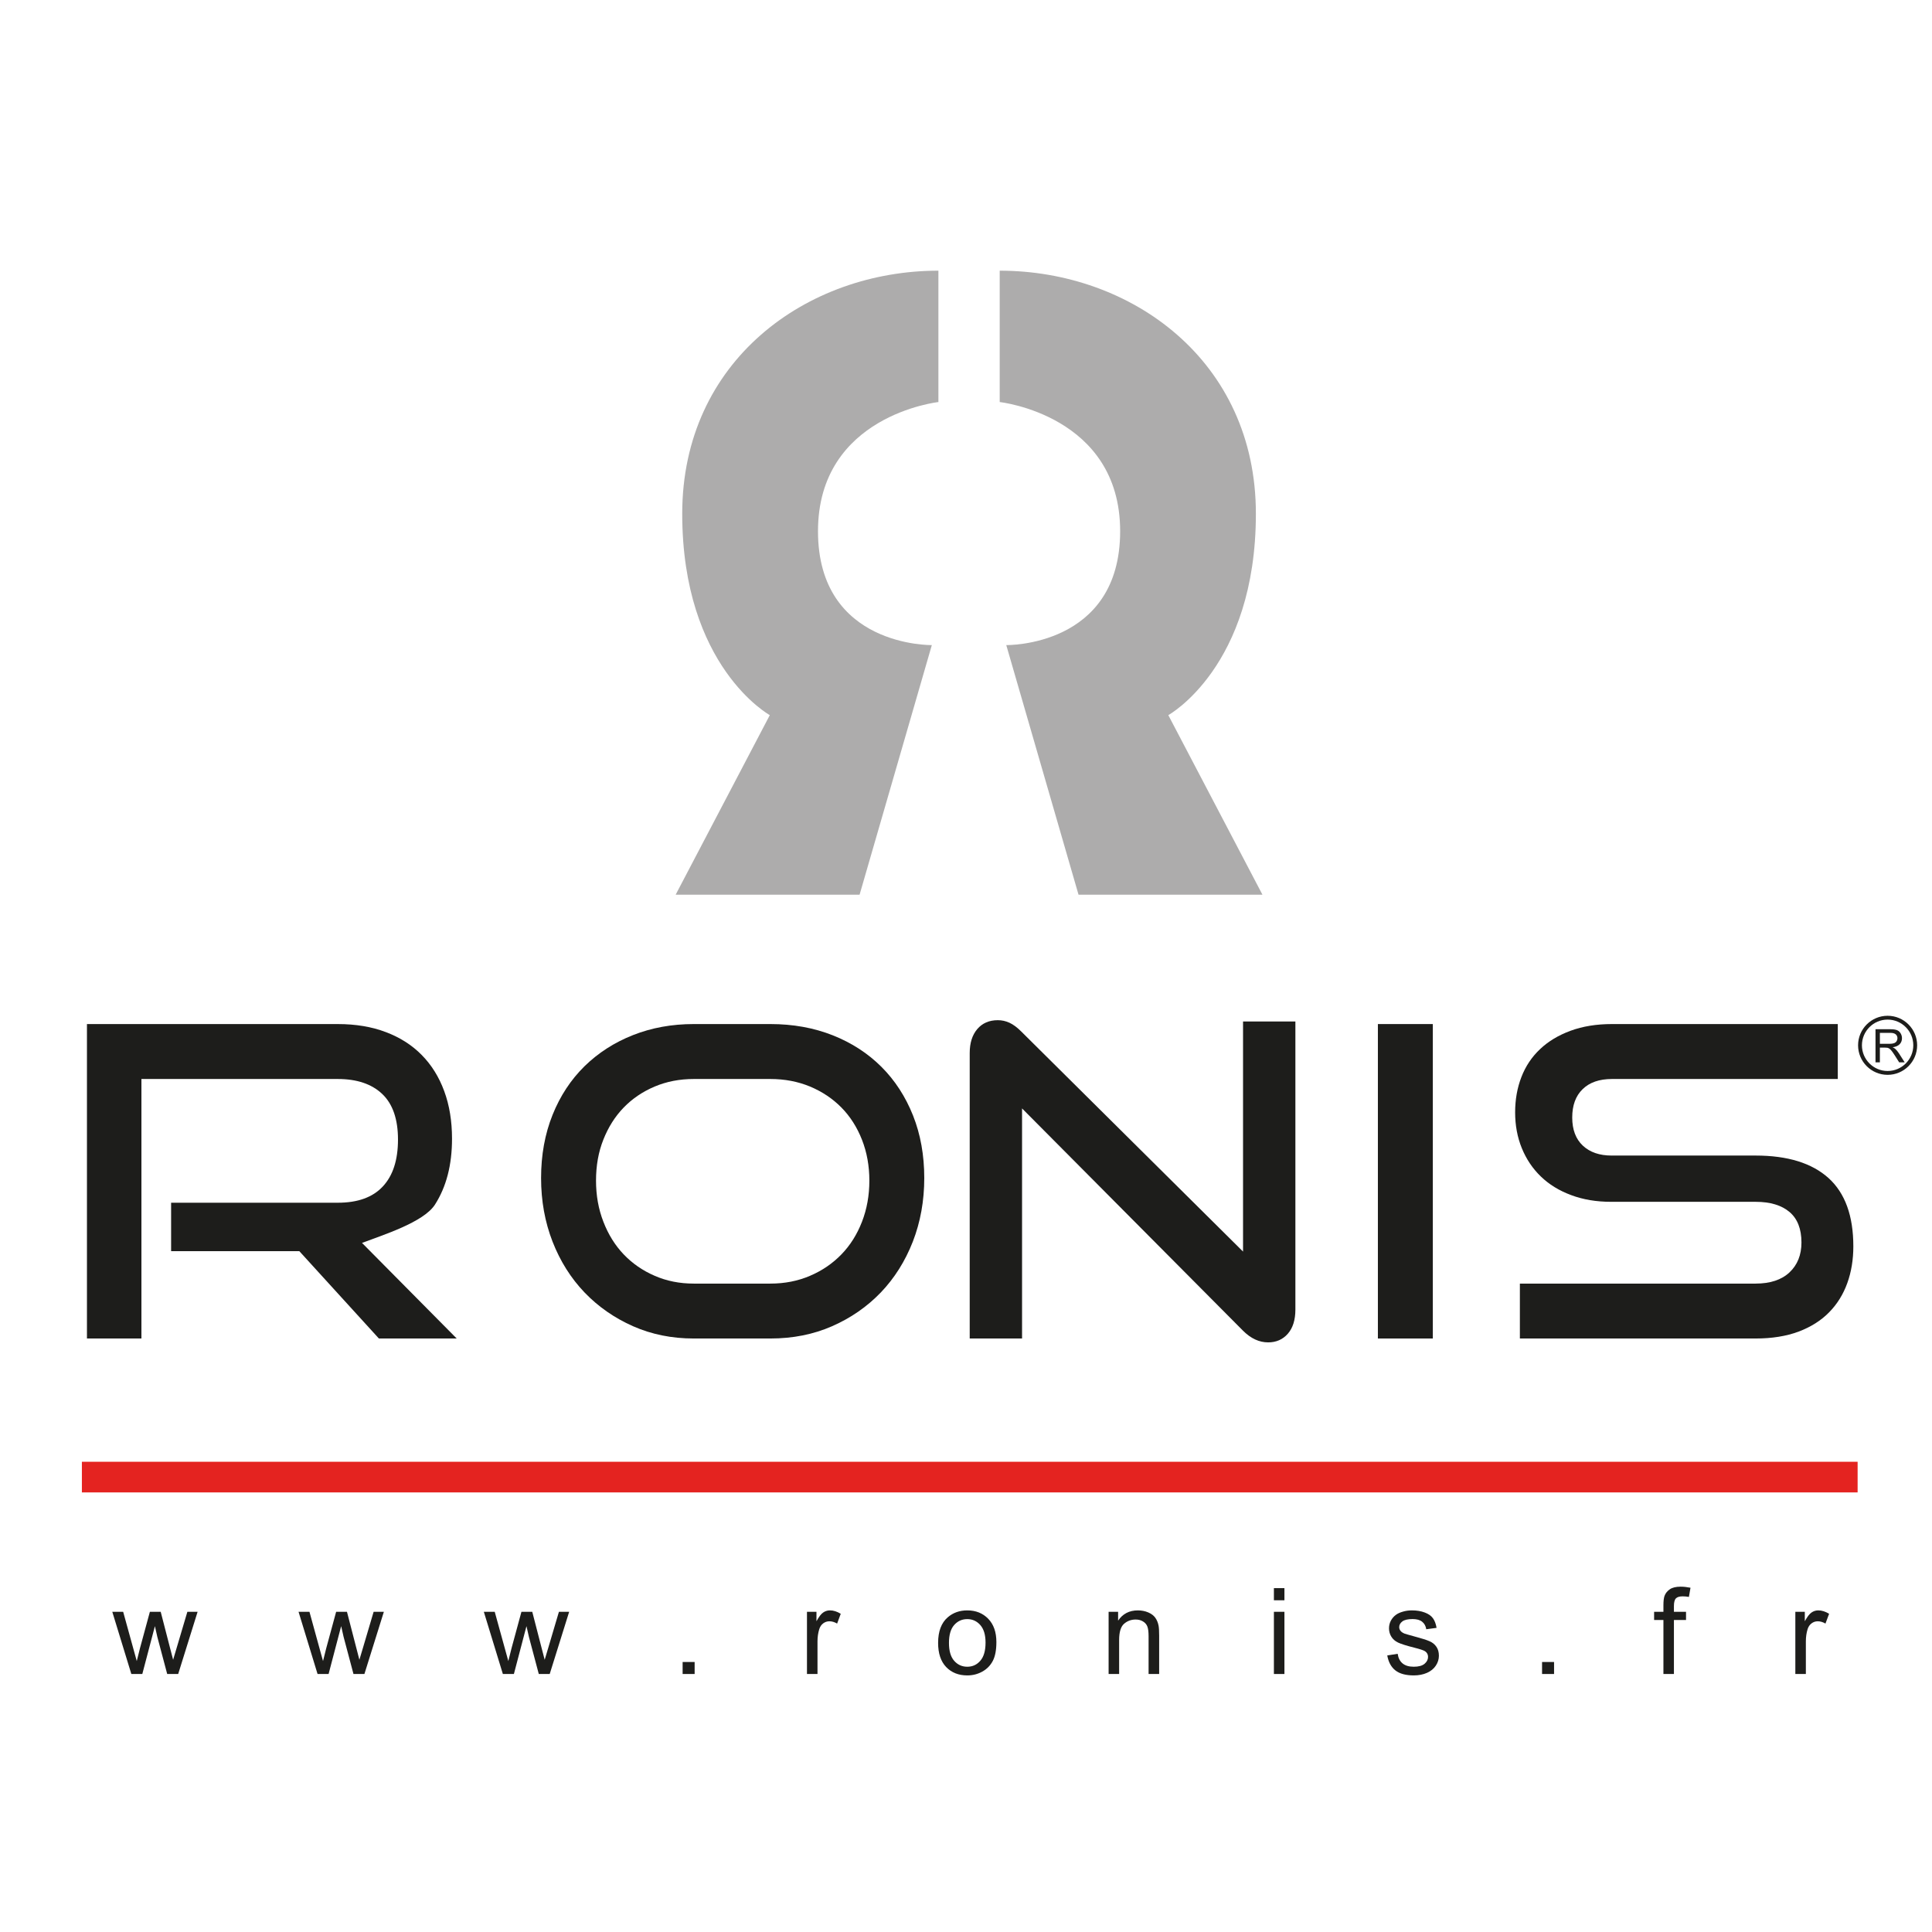
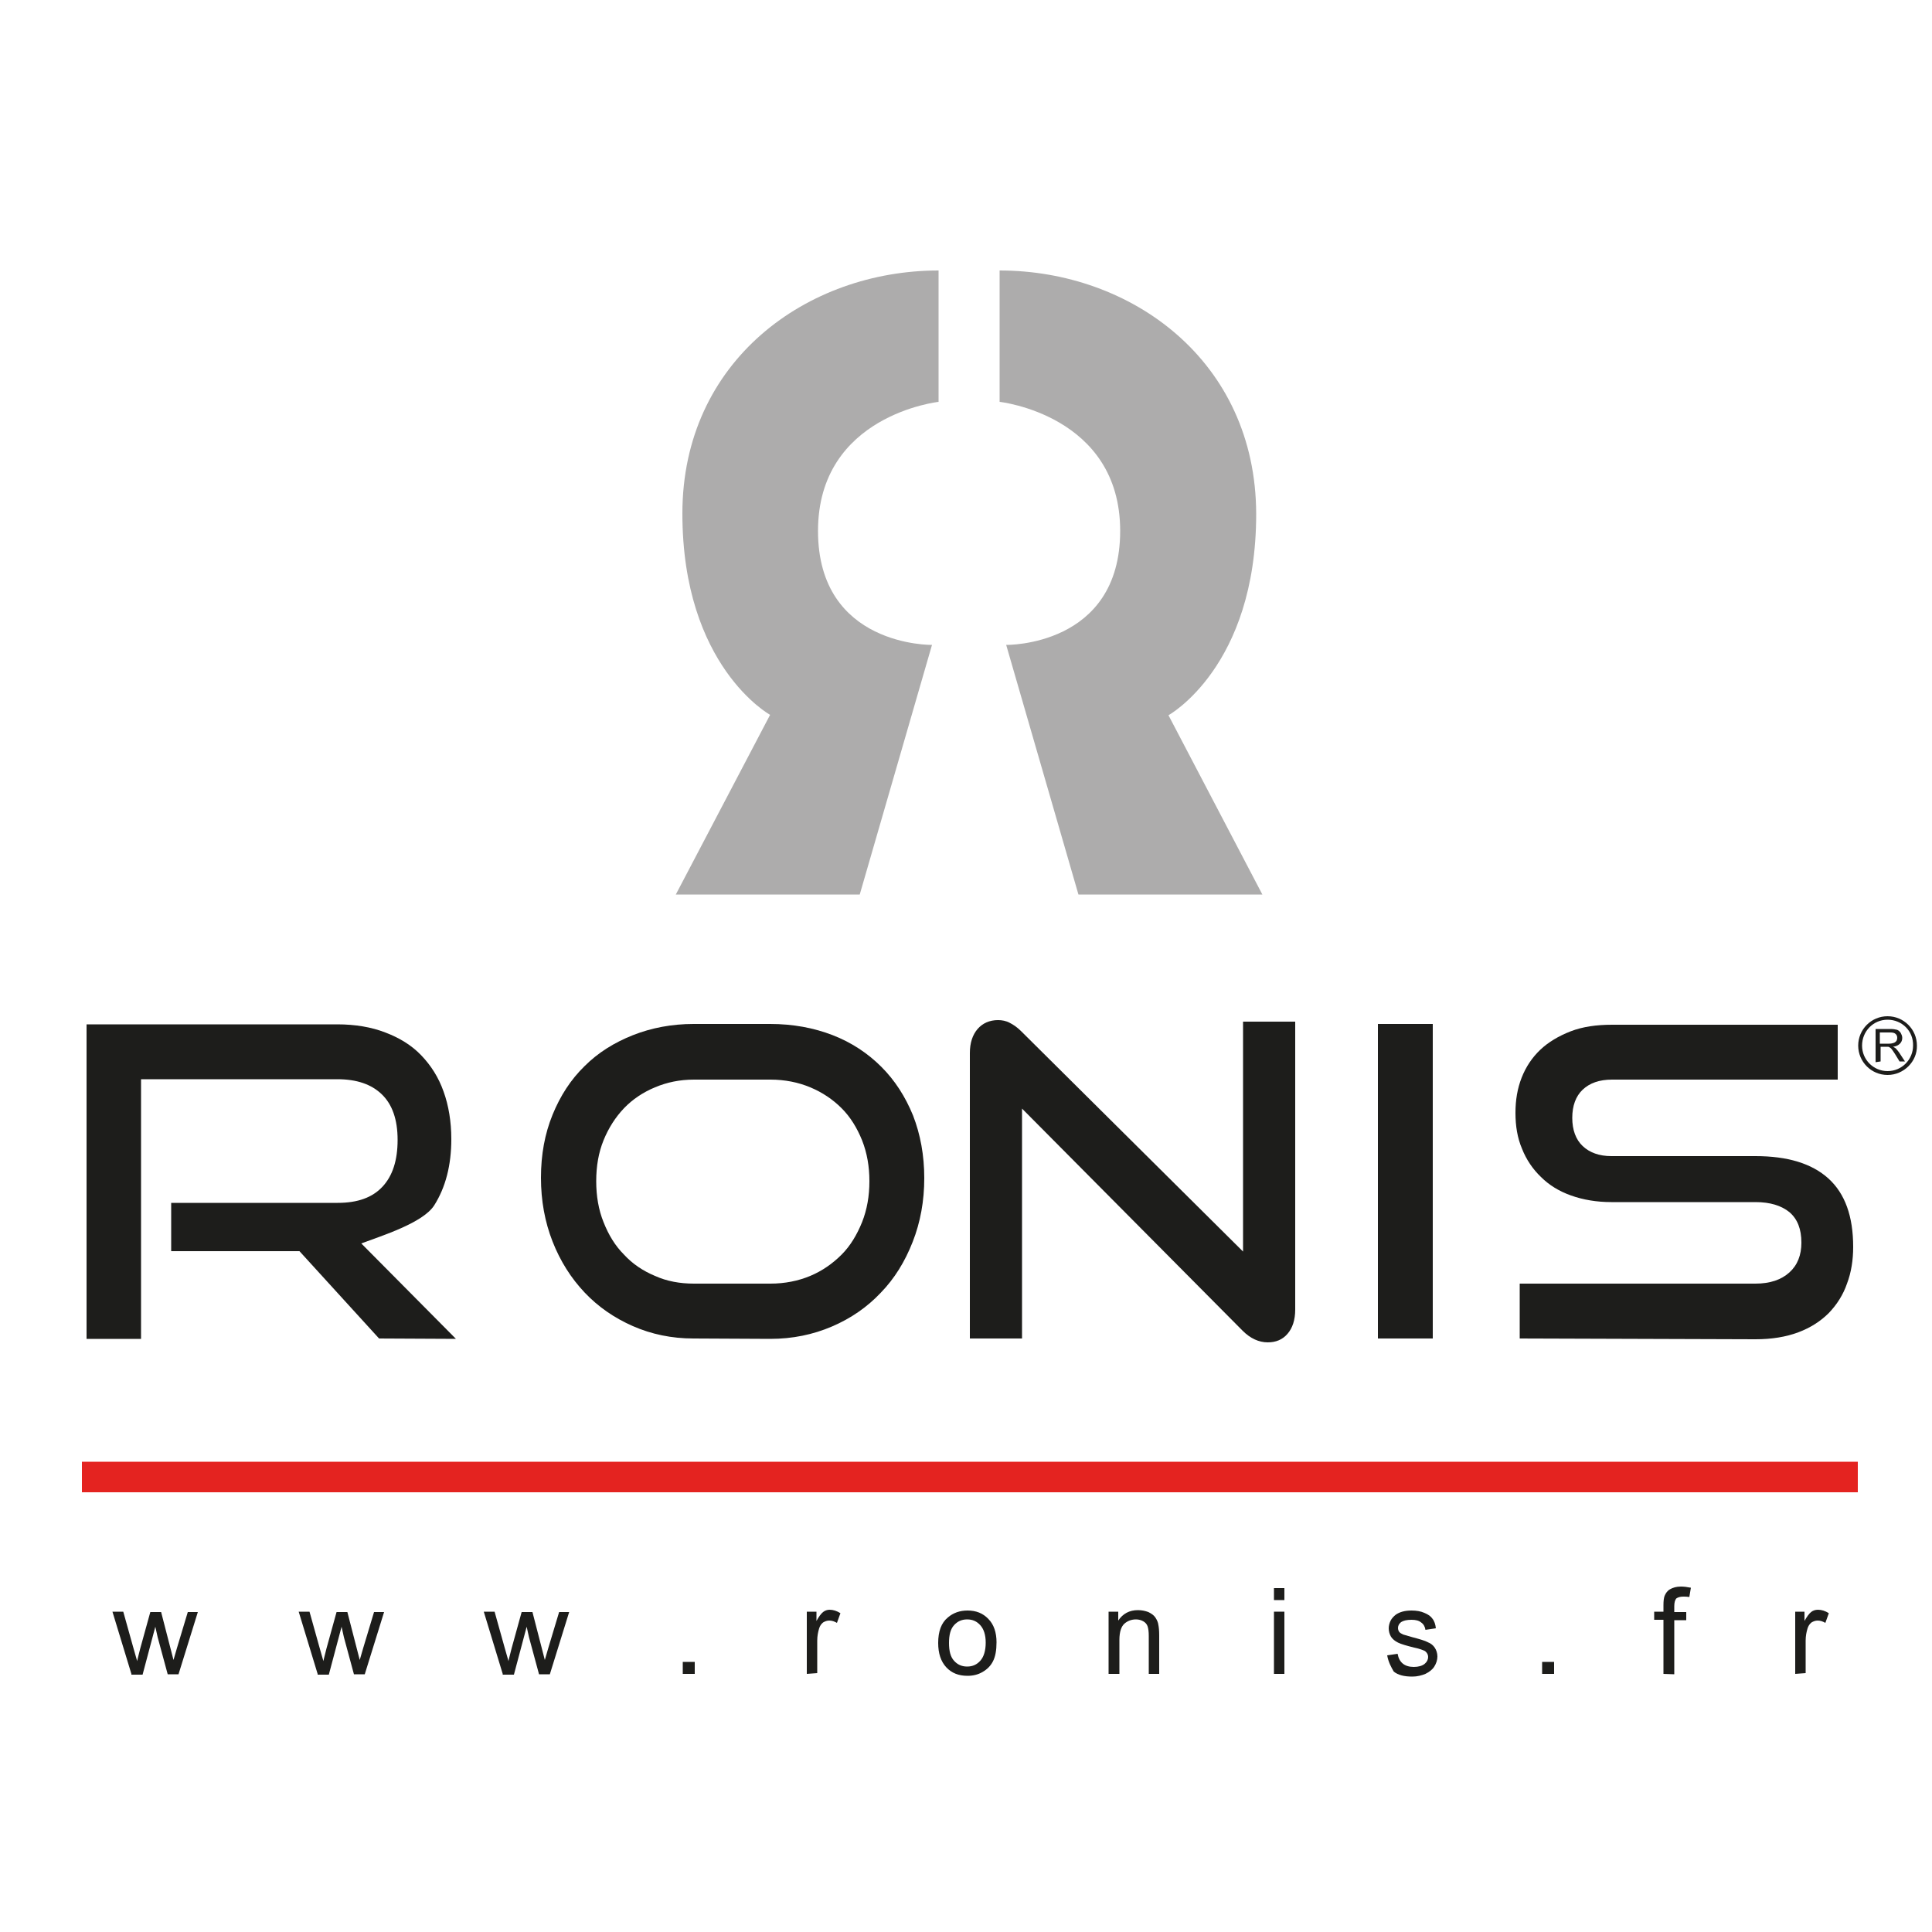
- <svg xmlns="http://www.w3.org/2000/svg" version="1.1" id="Calque_1" x="0px" y="0px" width="500px" height="500px" viewBox="0 0 500 500" enable-background="new 0 0 500 500" xml:space="preserve">
-   <g>
-     <g>
-       <path fill="#1D1D1B" d="M98.058,346.404l-20.598-22.609H44.283v-12.53h43.15c5.153,0,9.031-1.402,11.634-4.204    c2.616-2.796,3.932-6.84,3.932-12.139s-1.369-9.237-4.09-11.813c-2.723-2.576-6.548-3.865-11.476-3.865H36.601v67.161H22.504    v-81.378h64.929c4.623,0,8.765,0.69,12.417,2.079c3.666,1.381,6.76,3.347,9.296,5.93c2.538,2.576,4.477,5.69,5.818,9.35    c1.348,3.646,2.018,7.763,2.018,12.312c0,6.786-1.474,12.477-4.422,17.064c-2.948,4.582-13.573,7.89-18.872,9.901l24.509,24.742    H98.058z" />
-       <path fill="#1D1D1B" d="M179.549,346.404c-5.677,0-10.917-1.056-15.738-3.187c-4.808-2.133-8.992-5.04-12.53-8.726    c-3.54-3.699-6.303-8.089-8.281-13.155c-1.979-5.086-2.968-10.564-2.968-16.461c0-5.963,0.99-11.416,2.968-16.343    c1.978-4.926,4.741-9.117,8.281-12.597c3.539-3.459,7.723-6.149,12.53-8.048c4.82-1.905,10.061-2.862,15.738-2.862h19.808    c5.891,0,11.282,0.977,16.169,2.915c4.887,1.939,9.084,4.662,12.597,8.168c3.506,3.506,6.229,7.71,8.174,12.597    c1.939,4.888,2.902,10.279,2.902,16.17c0,5.896-0.99,11.375-2.961,16.461c-1.985,5.066-4.749,9.456-8.288,13.155    c-3.545,3.686-7.742,6.593-12.59,8.726c-4.853,2.131-10.18,3.187-16.003,3.187H179.549z M199.357,332.194    c3.725,0,7.158-0.671,10.292-2.025c3.135-1.335,5.836-3.188,8.114-5.538c2.278-2.344,4.044-5.159,5.319-8.447    c1.27-3.279,1.907-6.832,1.907-10.631c0-3.812-0.638-7.338-1.907-10.578c-1.274-3.24-3.041-6.029-5.319-8.341    c-2.278-2.316-4.979-4.116-8.114-5.431c-3.135-1.303-6.567-1.96-10.292-1.96h-19.808c-3.666,0-7.04,0.657-10.133,1.96    c-3.095,1.314-5.764,3.114-8.009,5.431c-2.238,2.312-3.984,5.081-5.252,8.288c-1.282,3.207-1.906,6.747-1.906,10.631    c0,3.799,0.625,7.352,1.906,10.631c1.268,3.288,3.015,6.104,5.252,8.447c2.245,2.351,4.914,4.203,8.009,5.538    c3.093,1.354,6.467,2.025,10.133,2.025H199.357z" />
-       <path fill="#1D1D1B" d="M264.507,286.86v59.544H250.96V272.53c0-2.603,0.657-4.682,1.959-6.209    c1.309-1.534,3.081-2.297,5.318-2.297c1.05,0,2.052,0.219,3.028,0.671c0.964,0.451,1.979,1.194,3.021,2.244l57.412,56.967v-59.543    h13.548v74.538c0,2.695-0.657,4.78-1.959,6.275c-1.303,1.48-3.009,2.23-5.094,2.23c-2.311,0-4.482-1.003-6.495-3.015    L264.507,286.86z" />
-       <path fill="#1D1D1B" d="M356.596,346.404v-81.378h14.218v81.378H356.596z" />
-       <path fill="#1D1D1B" d="M393.344,346.404v-14.21h61.005c3.806,0,6.727-0.976,8.785-2.915c2.053-1.938,3.082-4.516,3.082-7.723    c0-3.507-1.029-6.144-3.082-7.889c-2.059-1.747-4.979-2.637-8.785-2.637h-37.385c-3.806,0-7.259-0.57-10.359-1.74    c-3.095-1.142-5.697-2.748-7.829-4.808c-2.125-2.045-3.771-4.495-4.927-7.324c-1.163-2.842-1.733-5.937-1.733-9.289    c0-3.288,0.537-6.328,1.62-9.125c1.083-2.809,2.689-5.212,4.821-7.218c2.118-2.019,4.755-3.605,7.889-4.761    c3.134-1.156,6.713-1.74,10.737-1.74h58.436v14.217h-58.436c-3.28,0-5.811,0.884-7.604,2.637c-1.8,1.747-2.688,4.197-2.688,7.331    c0,3.135,0.909,5.558,2.742,7.278c1.832,1.713,4.31,2.569,7.443,2.569h37.272c8.281,0,14.562,1.945,18.866,5.817    c4.29,3.884,6.428,9.774,6.428,17.683c0,3.44-0.519,6.614-1.567,9.516c-1.049,2.909-2.616,5.433-4.701,7.552    c-2.085,2.13-4.714,3.791-7.889,4.992c-3.174,1.183-6.886,1.786-11.137,1.786H393.344z" />
-     </g>
-     <g>
-       <path fill="#1D1D1B" d="M33.988,433.229l-4.928-16.097h2.816l2.563,9.29l0.956,3.46c0.041-0.173,0.319-1.282,0.831-3.321    l2.563-9.429h2.802l2.411,9.337l0.804,3.08l0.922-3.107l2.763-9.31h2.649l-5.026,16.097h-2.843l-2.563-9.636l-0.617-2.749    l-3.261,12.385H33.988z" />
-       <path fill="#1D1D1B" d="M82.184,433.229l-4.92-16.097h2.823l2.556,9.29l0.956,3.46c0.041-0.173,0.319-1.282,0.831-3.321    l2.563-9.429h2.802l2.417,9.337l0.797,3.08l0.929-3.107l2.756-9.31h2.649l-5.033,16.097h-2.83l-2.563-9.636l-0.624-2.749    l-3.254,12.385H82.184z" />
-       <path fill="#1D1D1B" d="M130.141,433.229l-4.927-16.097h2.822l2.563,9.29l0.956,3.46c0.04-0.173,0.312-1.282,0.83-3.321    l2.563-9.429h2.802l2.41,9.337l0.803,3.08l0.93-3.107l2.756-9.31h2.65l-5.033,16.097h-2.829l-2.563-9.636l-0.624-2.749    l-3.254,12.385H130.141z" />
-       <path fill="#1D1D1B" d="M176.664,433.229v-3.107h3.107v3.107H176.664z" />
-       <path fill="#1D1D1B" d="M208.843,433.229v-16.097h2.458v2.444c0.625-1.143,1.202-1.9,1.733-2.258    c0.525-0.366,1.109-0.552,1.747-0.552c0.922,0,1.859,0.299,2.802,0.883l-0.937,2.53c-0.669-0.392-1.334-0.591-1.999-0.591    c-0.597,0-1.128,0.18-1.606,0.538c-0.479,0.358-0.81,0.855-1.016,1.493c-0.299,0.971-0.458,2.032-0.458,3.182v8.427H208.843z" />
-       <path fill="#1D1D1B" d="M242.782,425.18c0-2.981,0.831-5.186,2.491-6.62c1.381-1.195,3.067-1.793,5.061-1.793    c2.211,0,4.022,0.73,5.425,2.178c1.401,1.448,2.105,3.453,2.105,6.01c0,2.072-0.307,3.698-0.93,4.887    c-0.625,1.189-1.527,2.112-2.717,2.77c-1.188,0.657-2.483,0.983-3.884,0.983c-2.259,0-4.078-0.725-5.466-2.166    C243.479,429.981,242.782,427.902,242.782,425.18z M245.591,425.18c0,2.065,0.445,3.606,1.342,4.628    c0.903,1.03,2.031,1.541,3.4,1.541c1.354,0,2.482-0.511,3.372-1.547c0.903-1.03,1.354-2.597,1.354-4.708    c0-1.992-0.451-3.499-1.354-4.529c-0.902-1.022-2.031-1.54-3.372-1.54c-1.369,0-2.497,0.511-3.4,1.534    C246.037,421.581,245.591,423.121,245.591,425.18z" />
-       <path fill="#1D1D1B" d="M286.908,433.229v-16.097h2.457v2.291c1.182-1.767,2.881-2.656,5.119-2.656    c0.971,0,1.867,0.179,2.676,0.524c0.811,0.352,1.422,0.804,1.826,1.375c0.406,0.564,0.684,1.234,0.844,2.013    c0.105,0.504,0.158,1.394,0.158,2.655v9.895h-2.734v-9.788c0-1.116-0.107-1.946-0.318-2.497c-0.207-0.551-0.584-0.989-1.129-1.314    c-0.531-0.333-1.17-0.498-1.9-0.498c-1.156,0-2.164,0.371-3.008,1.108s-1.268,2.139-1.268,4.197v8.792H286.908z" />
-       <path fill="#1D1D1B" d="M329.686,414.15v-3.142h2.723v3.142H329.686z M329.686,433.229v-16.097h2.723v16.097H329.686z" />
-       <path fill="#1D1D1B" d="M359.021,428.427l2.697-0.425c0.152,1.082,0.57,1.906,1.262,2.484c0.697,0.577,1.66,0.862,2.908,0.862    s2.178-0.252,2.789-0.763c0.604-0.512,0.902-1.11,0.902-1.8c0-0.611-0.266-1.096-0.795-1.454    c-0.373-0.239-1.303-0.552-2.789-0.924c-2.006-0.504-3.389-0.943-4.164-1.308c-0.777-0.372-1.363-0.884-1.76-1.534    c-0.398-0.651-0.598-1.368-0.598-2.158c0-0.718,0.166-1.381,0.49-1.992c0.332-0.611,0.777-1.122,1.342-1.526    c0.426-0.312,1.01-0.579,1.74-0.791c0.73-0.22,1.514-0.332,2.35-0.332c1.27,0,2.377,0.186,3.334,0.552    c0.957,0.357,1.66,0.855,2.111,1.474c0.453,0.624,0.771,1.454,0.943,2.497l-2.67,0.358c-0.119-0.824-0.479-1.475-1.055-1.939    c-0.578-0.465-1.4-0.696-2.465-0.696c-1.248,0-2.145,0.205-2.682,0.623c-0.531,0.412-0.797,0.896-0.797,1.454    c0,0.353,0.105,0.671,0.332,0.957c0.219,0.292,0.57,0.531,1.043,0.724c0.271,0.105,1.074,0.332,2.41,0.697    c1.926,0.519,3.279,0.937,4.037,1.269c0.764,0.325,1.367,0.804,1.793,1.434c0.438,0.625,0.656,1.402,0.656,2.332    c0,0.908-0.264,1.766-0.797,2.569c-0.529,0.803-1.293,1.421-2.295,1.865c-1.004,0.438-2.133,0.658-3.395,0.658    c-2.092,0-3.686-0.433-4.781-1.302C360.018,431.422,359.328,430.134,359.021,428.427z" />
-       <path fill="#1D1D1B" d="M399.084,433.229v-3.107h3.107v3.107H399.084z" />
-       <path fill="#1D1D1B" d="M430.492,433.229v-13.972h-2.41v-2.125h2.41v-1.714c0-1.081,0.1-1.879,0.287-2.41    c0.266-0.703,0.73-1.275,1.395-1.719c0.656-0.439,1.58-0.659,2.775-0.659c0.77,0,1.621,0.094,2.551,0.273l-0.412,2.377    c-0.566-0.099-1.104-0.146-1.607-0.146c-0.824,0-1.414,0.173-1.754,0.524c-0.346,0.358-0.518,1.016-0.518,1.992v1.48h3.135v2.125    h-3.135v13.972H430.492z" />
-       <path fill="#1D1D1B" d="M464.633,433.229v-16.097h2.449v2.444c0.631-1.143,1.201-1.9,1.732-2.258    c0.531-0.366,1.117-0.552,1.754-0.552c0.916,0,1.854,0.299,2.803,0.883l-0.943,2.53c-0.664-0.392-1.328-0.591-1.992-0.591    c-0.598,0-1.137,0.18-1.607,0.538c-0.479,0.358-0.816,0.855-1.021,1.493c-0.301,0.971-0.453,2.032-0.453,3.182v8.427H464.633z" />
-     </g>
-     <rect x="21.192" y="378.305" fill="#E42320" width="459.557" height="7.93" />
-     <path fill="#ADACAC" d="M242.858,70.051v33.998c0,0-31.163,3.401-31.163,33.428c0,30.028,29.463,29.471,29.463,29.471   l-18.699,64.598h-47.599l24.364-46.47c0,0-22.665-12.464-22.665-52.127C176.561,93.279,208.86,70.051,242.858,70.051z" />
-     <path fill="#ADACAC" d="M258.723,70.051v33.998c0,0,31.171,3.401,31.171,33.428c0,30.028-29.472,29.471-29.472,29.471   l18.701,64.598h47.598l-24.363-46.47c0,0,22.663-12.464,22.663-52.127C325.021,93.279,292.722,70.051,258.723,70.051z" />
-     <g>
-       <g>
-         <path fill="#1D1D1B" d="M485.379,274.928v-8.565h3.804c0.757,0,1.335,0.078,1.733,0.231s0.718,0.425,0.955,0.817     c0.24,0.385,0.359,0.816,0.359,1.287c0,0.612-0.199,1.122-0.591,1.534c-0.397,0.419-1.002,0.685-1.826,0.798     c0.306,0.14,0.525,0.284,0.685,0.424c0.332,0.306,0.644,0.685,0.942,1.142l1.487,2.332h-1.427l-1.13-1.787     c-0.332-0.512-0.604-0.902-0.822-1.181c-0.214-0.267-0.4-0.459-0.571-0.572c-0.174-0.106-0.339-0.185-0.519-0.226     c-0.126-0.026-0.339-0.04-0.631-0.04h-1.315v3.806H485.379z M486.513,270.14h2.438c0.518,0,0.924-0.053,1.215-0.159     c0.292-0.105,0.518-0.279,0.671-0.512c0.146-0.232,0.22-0.498,0.22-0.771c0-0.404-0.146-0.743-0.433-1.002     c-0.298-0.26-0.763-0.393-1.394-0.393h-2.717V270.14z" />
-       </g>
-       <g>
-         <path fill="#1D1D1B" d="M488.513,278.168c-4.217,0-7.644-3.427-7.644-7.644c0-4.216,3.427-7.643,7.644-7.643     c4.216,0,7.643,3.427,7.643,7.643C496.155,274.741,492.729,278.168,488.513,278.168z M488.513,263.871     c-3.666,0-6.647,2.988-6.647,6.653c0,3.66,2.981,6.647,6.647,6.647c3.665,0,6.646-2.987,6.646-6.647     C495.159,266.859,492.178,263.871,488.513,263.871z" />
-       </g>
-     </g>
-   </g>
+ <svg xmlns="http://www.w3.org/2000/svg" version="1.1" id="Calque_1" x="0px" y="0px" viewBox="-345 170.9 500 500" style="enable-background:new -345 170.9 500 500;" xml:space="preserve">
+   <style type="text/css">
+ 	.st0{fill:#1D1D1B;}
+ 	.st1{fill:#E42320;}
+ 	.st2{fill:#ADACAC;}
+ </style>
+   <path class="st0" d="M-246.9,517.3l-20.6-22.6h-33.2v-12.5h43.1c5.2,0,9-1.4,11.6-4.2c2.6-2.8,3.9-6.8,3.9-12.1s-1.4-9.2-4.1-11.8  c-2.7-2.6-6.5-3.9-11.5-3.9h-50.8v67.2h-14.1v-81.4h64.9c4.6,0,8.8,0.7,12.4,2.1c3.7,1.4,6.8,3.3,9.3,5.9c2.5,2.6,4.5,5.7,5.8,9.4  c1.3,3.6,2,7.8,2,12.3c0,6.8-1.5,12.5-4.4,17.1c-2.9,4.6-13.6,7.9-18.9,9.9l24.5,24.7L-246.9,517.3L-246.9,517.3z" />
+   <path class="st0" d="M-165.5,517.3c-5.7,0-10.9-1.1-15.7-3.2c-4.8-2.1-9-5-12.5-8.7c-3.5-3.7-6.3-8.1-8.3-13.2c-2-5.1-3-10.6-3-16.5  c0-6,1-11.4,3-16.3c2-4.9,4.7-9.1,8.3-12.6c3.5-3.5,7.7-6.1,12.5-8c4.8-1.9,10.1-2.9,15.7-2.9h19.8c5.9,0,11.3,1,16.2,2.9  c4.9,1.9,9.1,4.7,12.6,8.2c3.5,3.5,6.2,7.7,8.2,12.6c1.9,4.9,2.9,10.3,2.9,16.2c0,5.9-1,11.4-3,16.5c-2,5.1-4.7,9.5-8.3,13.2  c-3.5,3.7-7.7,6.6-12.6,8.7c-4.9,2.1-10.2,3.2-16,3.2L-165.5,517.3L-165.5,517.3z M-145.6,503.1c3.7,0,7.2-0.7,10.3-2  c3.1-1.3,5.8-3.2,8.1-5.5c2.3-2.3,4-5.2,5.3-8.4c1.3-3.3,1.9-6.8,1.9-10.6c0-3.8-0.6-7.3-1.9-10.6c-1.3-3.2-3-6-5.3-8.3  c-2.3-2.3-5-4.1-8.1-5.4c-3.1-1.3-6.6-2-10.3-2h-19.8c-3.7,0-7,0.7-10.1,2c-3.1,1.3-5.8,3.1-8,5.4c-2.2,2.3-4,5.1-5.3,8.3  c-1.3,3.2-1.9,6.7-1.9,10.6c0,3.8,0.6,7.4,1.9,10.6c1.3,3.3,3,6.1,5.3,8.4c2.2,2.4,4.9,4.2,8,5.5c3.1,1.4,6.5,2,10.1,2H-145.6z" />
+   <path class="st0" d="M-80.5,457.8v59.5H-94v-73.9c0-2.6,0.7-4.7,2-6.2c1.3-1.5,3.1-2.3,5.3-2.3c1,0,2.1,0.2,3,0.7c1,0.5,2,1.2,3,2.2  l57.4,57v-59.5h13.5v74.5c0,2.7-0.7,4.8-2,6.3c-1.3,1.5-3,2.2-5.1,2.2c-2.3,0-4.5-1-6.5-3L-80.5,457.8z" />
+   <path class="st0" d="M11.6,517.3v-81.4h14.2v81.4H11.6z" />
+   <path class="st0" d="M48.3,517.3v-14.2h61c3.8,0,6.7-1,8.8-2.9c2.1-1.9,3.1-4.5,3.1-7.7c0-3.5-1-6.1-3.1-7.9c-2.1-1.7-5-2.6-8.8-2.6  H72c-3.8,0-7.3-0.6-10.4-1.7c-3.1-1.1-5.7-2.7-7.8-4.8c-2.1-2-3.8-4.5-4.9-7.3c-1.2-2.8-1.7-5.9-1.7-9.3c0-3.3,0.5-6.3,1.6-9.1  c1.1-2.8,2.7-5.2,4.8-7.2c2.1-2,4.8-3.6,7.9-4.8c3.1-1.2,6.7-1.7,10.7-1.7h58.4v14.2H72.2c-3.3,0-5.8,0.9-7.6,2.6  c-1.8,1.7-2.7,4.2-2.7,7.3c0,3.1,0.9,5.6,2.7,7.3c1.8,1.7,4.3,2.6,7.4,2.6h37.3c8.3,0,14.6,1.9,18.9,5.8c4.3,3.9,6.4,9.8,6.4,17.7  c0,3.4-0.5,6.6-1.6,9.5c-1,2.9-2.6,5.4-4.7,7.6c-2.1,2.1-4.7,3.8-7.9,5c-3.2,1.2-6.9,1.8-11.1,1.8L48.3,517.3L48.3,517.3z" />
+   <path class="st0" d="M-311,604.1l-4.9-16.1h2.8l2.6,9.3l1,3.5c0-0.2,0.3-1.3,0.8-3.3l2.6-9.4h2.8l2.4,9.3l0.8,3.1l0.9-3.1l2.8-9.3  h2.6l-5,16.1h-2.8l-2.6-9.6l-0.6-2.7l-3.3,12.4H-311L-311,604.1z" />
+   <path class="st0" d="M-262.8,604.1l-4.9-16.1h2.8l2.6,9.3l1,3.5c0-0.2,0.3-1.3,0.8-3.3l2.6-9.4h2.8l2.4,9.3l0.8,3.1l0.9-3.1l2.8-9.3  h2.6l-5,16.1h-2.8l-2.6-9.6l-0.6-2.7l-3.3,12.4H-262.8L-262.8,604.1z" />
+   <path class="st0" d="M-214.9,604.1l-4.9-16.1h2.8l2.6,9.3l1,3.5c0-0.2,0.3-1.3,0.8-3.3l2.6-9.4h2.8l2.4,9.3l0.8,3.1l0.9-3.1l2.8-9.3  h2.6l-5,16.1h-2.8l-2.6-9.6l-0.6-2.7l-3.3,12.4H-214.9L-214.9,604.1z" />
+   <path class="st0" d="M-168.3,604.1V601h3.1v3.1H-168.3z" />
+   <path class="st0" d="M-136.2,604.1V588h2.5v2.4c0.6-1.1,1.2-1.9,1.7-2.3c0.5-0.4,1.1-0.6,1.7-0.6c0.9,0,1.9,0.3,2.8,0.9l-0.9,2.5  c-0.7-0.4-1.3-0.6-2-0.6c-0.6,0-1.1,0.2-1.6,0.5c-0.5,0.4-0.8,0.9-1,1.5c-0.3,1-0.5,2-0.5,3.2v8.4L-136.2,604.1L-136.2,604.1z" />
+   <path class="st0" d="M-102.2,596.1c0-3,0.8-5.2,2.5-6.6c1.4-1.2,3.1-1.8,5.1-1.8c2.2,0,4,0.7,5.4,2.2c1.4,1.4,2.1,3.5,2.1,6  c0,2.1-0.3,3.7-0.9,4.9c-0.6,1.2-1.5,2.1-2.7,2.8c-1.2,0.7-2.5,1-3.9,1c-2.3,0-4.1-0.7-5.5-2.2  C-101.5,600.9-102.2,598.8-102.2,596.1z M-99.4,596.1c0,2.1,0.4,3.6,1.3,4.6c0.9,1,2,1.5,3.4,1.5c1.4,0,2.5-0.5,3.4-1.5  c0.9-1,1.4-2.6,1.4-4.7c0-2-0.5-3.5-1.4-4.5c-0.9-1-2-1.5-3.4-1.5c-1.4,0-2.5,0.5-3.4,1.5C-99,592.5-99.4,594-99.4,596.1z" />
+   <path class="st0" d="M-58.1,604.1V588h2.5v2.3c1.2-1.8,2.9-2.7,5.1-2.7c1,0,1.9,0.2,2.7,0.5c0.8,0.4,1.4,0.8,1.8,1.4  c0.4,0.6,0.7,1.2,0.8,2c0.1,0.5,0.2,1.4,0.2,2.7v9.9h-2.7v-9.8c0-1.1-0.1-1.9-0.3-2.5c-0.2-0.6-0.6-1-1.1-1.3  c-0.5-0.3-1.2-0.5-1.9-0.5c-1.2,0-2.2,0.4-3,1.1s-1.3,2.1-1.3,4.2v8.8L-58.1,604.1L-58.1,604.1z" />
+   <path class="st0" d="M-15.3,585v-3.1h2.7v3.1H-15.3z M-15.3,604.1V588h2.7v16.1H-15.3z" />
+   <path class="st0" d="M14,599.3l2.7-0.4c0.2,1.1,0.6,1.9,1.3,2.5c0.7,0.6,1.7,0.9,2.9,0.9s2.2-0.3,2.8-0.8c0.6-0.5,0.9-1.1,0.9-1.8  c0-0.6-0.3-1.1-0.8-1.5c-0.4-0.2-1.3-0.6-2.8-0.9c-2-0.5-3.4-0.9-4.2-1.3c-0.8-0.4-1.4-0.9-1.8-1.5c-0.4-0.7-0.6-1.4-0.6-2.2  c0-0.7,0.2-1.4,0.5-2c0.3-0.6,0.8-1.1,1.3-1.5c0.4-0.3,1-0.6,1.7-0.8c0.7-0.2,1.5-0.3,2.4-0.3c1.3,0,2.4,0.2,3.3,0.6  c1,0.4,1.7,0.9,2.1,1.5c0.5,0.6,0.8,1.5,0.9,2.5l-2.7,0.4c-0.1-0.8-0.5-1.5-1.1-1.9c-0.6-0.5-1.4-0.7-2.5-0.7  c-1.2,0-2.1,0.2-2.7,0.6c-0.5,0.4-0.8,0.9-0.8,1.5c0,0.4,0.1,0.7,0.3,1c0.2,0.3,0.6,0.5,1,0.7c0.3,0.1,1.1,0.3,2.4,0.7  c1.9,0.5,3.3,0.9,4,1.3c0.8,0.3,1.4,0.8,1.8,1.4c0.4,0.6,0.7,1.4,0.7,2.3c0,0.9-0.3,1.8-0.8,2.6c-0.5,0.8-1.3,1.4-2.3,1.9  c-1,0.4-2.1,0.7-3.4,0.7c-2.1,0-3.7-0.4-4.8-1.3C15,602.3,14.3,601,14,599.3z" />
+   <path class="st0" d="M54.1,604.1V601h3.1v3.1H54.1z" />
+   <path class="st0" d="M85.5,604.1v-14h-2.4V588h2.4v-1.7c0-1.1,0.1-1.9,0.3-2.4c0.3-0.7,0.7-1.3,1.4-1.7c0.7-0.4,1.6-0.7,2.8-0.7  c0.8,0,1.6,0.1,2.6,0.3l-0.4,2.4c-0.6-0.1-1.1-0.1-1.6-0.1c-0.8,0-1.4,0.2-1.8,0.5c-0.3,0.4-0.5,1-0.5,2v1.5h3.1v2.1h-3.1v14  L85.5,604.1L85.5,604.1z" />
+   <path class="st0" d="M119.6,604.1V588h2.4v2.4c0.6-1.1,1.2-1.9,1.7-2.3c0.5-0.4,1.1-0.6,1.8-0.6c0.9,0,1.9,0.3,2.8,0.9l-0.9,2.5  c-0.7-0.4-1.3-0.6-2-0.6c-0.6,0-1.1,0.2-1.6,0.5c-0.5,0.4-0.8,0.9-1,1.5c-0.3,1-0.5,2-0.5,3.2v8.4L119.6,604.1L119.6,604.1z" />
+   <rect x="-323.8" y="549.2" class="st1" width="459.6" height="7.9" />
+   <path class="st2" d="M-102.1,240.9v34c0,0-31.2,3.4-31.2,33.4c0,30,29.5,29.5,29.5,29.5l-18.7,64.6h-47.6l24.4-46.5  c0,0-22.7-12.5-22.7-52.1C-168.4,264.2-136.1,240.9-102.1,240.9z" />
+   <path class="st2" d="M-86.3,240.9v34c0,0,31.2,3.4,31.2,33.4c0,30-29.5,29.5-29.5,29.5l18.7,64.6h47.6L-42.6,356  c0,0,22.7-12.5,22.7-52.1C-20,264.2-52.3,240.9-86.3,240.9z" />
+   <path class="st0" d="M140.4,445.8v-8.6h3.8c0.8,0,1.3,0.1,1.7,0.2s0.7,0.4,1,0.8c0.2,0.4,0.4,0.8,0.4,1.3c0,0.6-0.2,1.1-0.6,1.5  c-0.4,0.4-1,0.7-1.8,0.8c0.3,0.1,0.5,0.3,0.7,0.4c0.3,0.3,0.6,0.7,0.9,1.1l1.5,2.3h-1.4l-1.1-1.8c-0.3-0.5-0.6-0.9-0.8-1.2  c-0.2-0.3-0.4-0.5-0.6-0.6c-0.2-0.1-0.3-0.2-0.5-0.2c-0.1,0-0.3,0-0.6,0h-1.3v3.8L140.4,445.8L140.4,445.8z M141.5,441h2.4  c0.5,0,0.9-0.1,1.2-0.2c0.3-0.1,0.5-0.3,0.7-0.5c0.1-0.2,0.2-0.5,0.2-0.8c0-0.4-0.1-0.7-0.4-1c-0.3-0.3-0.8-0.4-1.4-0.4h-2.7  L141.5,441L141.5,441z" />
+   <path class="st0" d="M143.5,449.1c-4.2,0-7.6-3.4-7.6-7.6c0-4.2,3.4-7.6,7.6-7.6c4.2,0,7.6,3.4,7.6,7.6  C151.2,445.6,147.7,449.1,143.5,449.1z M143.5,434.8c-3.7,0-6.6,3-6.6,6.7c0,3.7,3,6.6,6.6,6.6c3.7,0,6.6-3,6.6-6.6  C150.2,437.7,147.2,434.8,143.5,434.8z" />
</svg>
